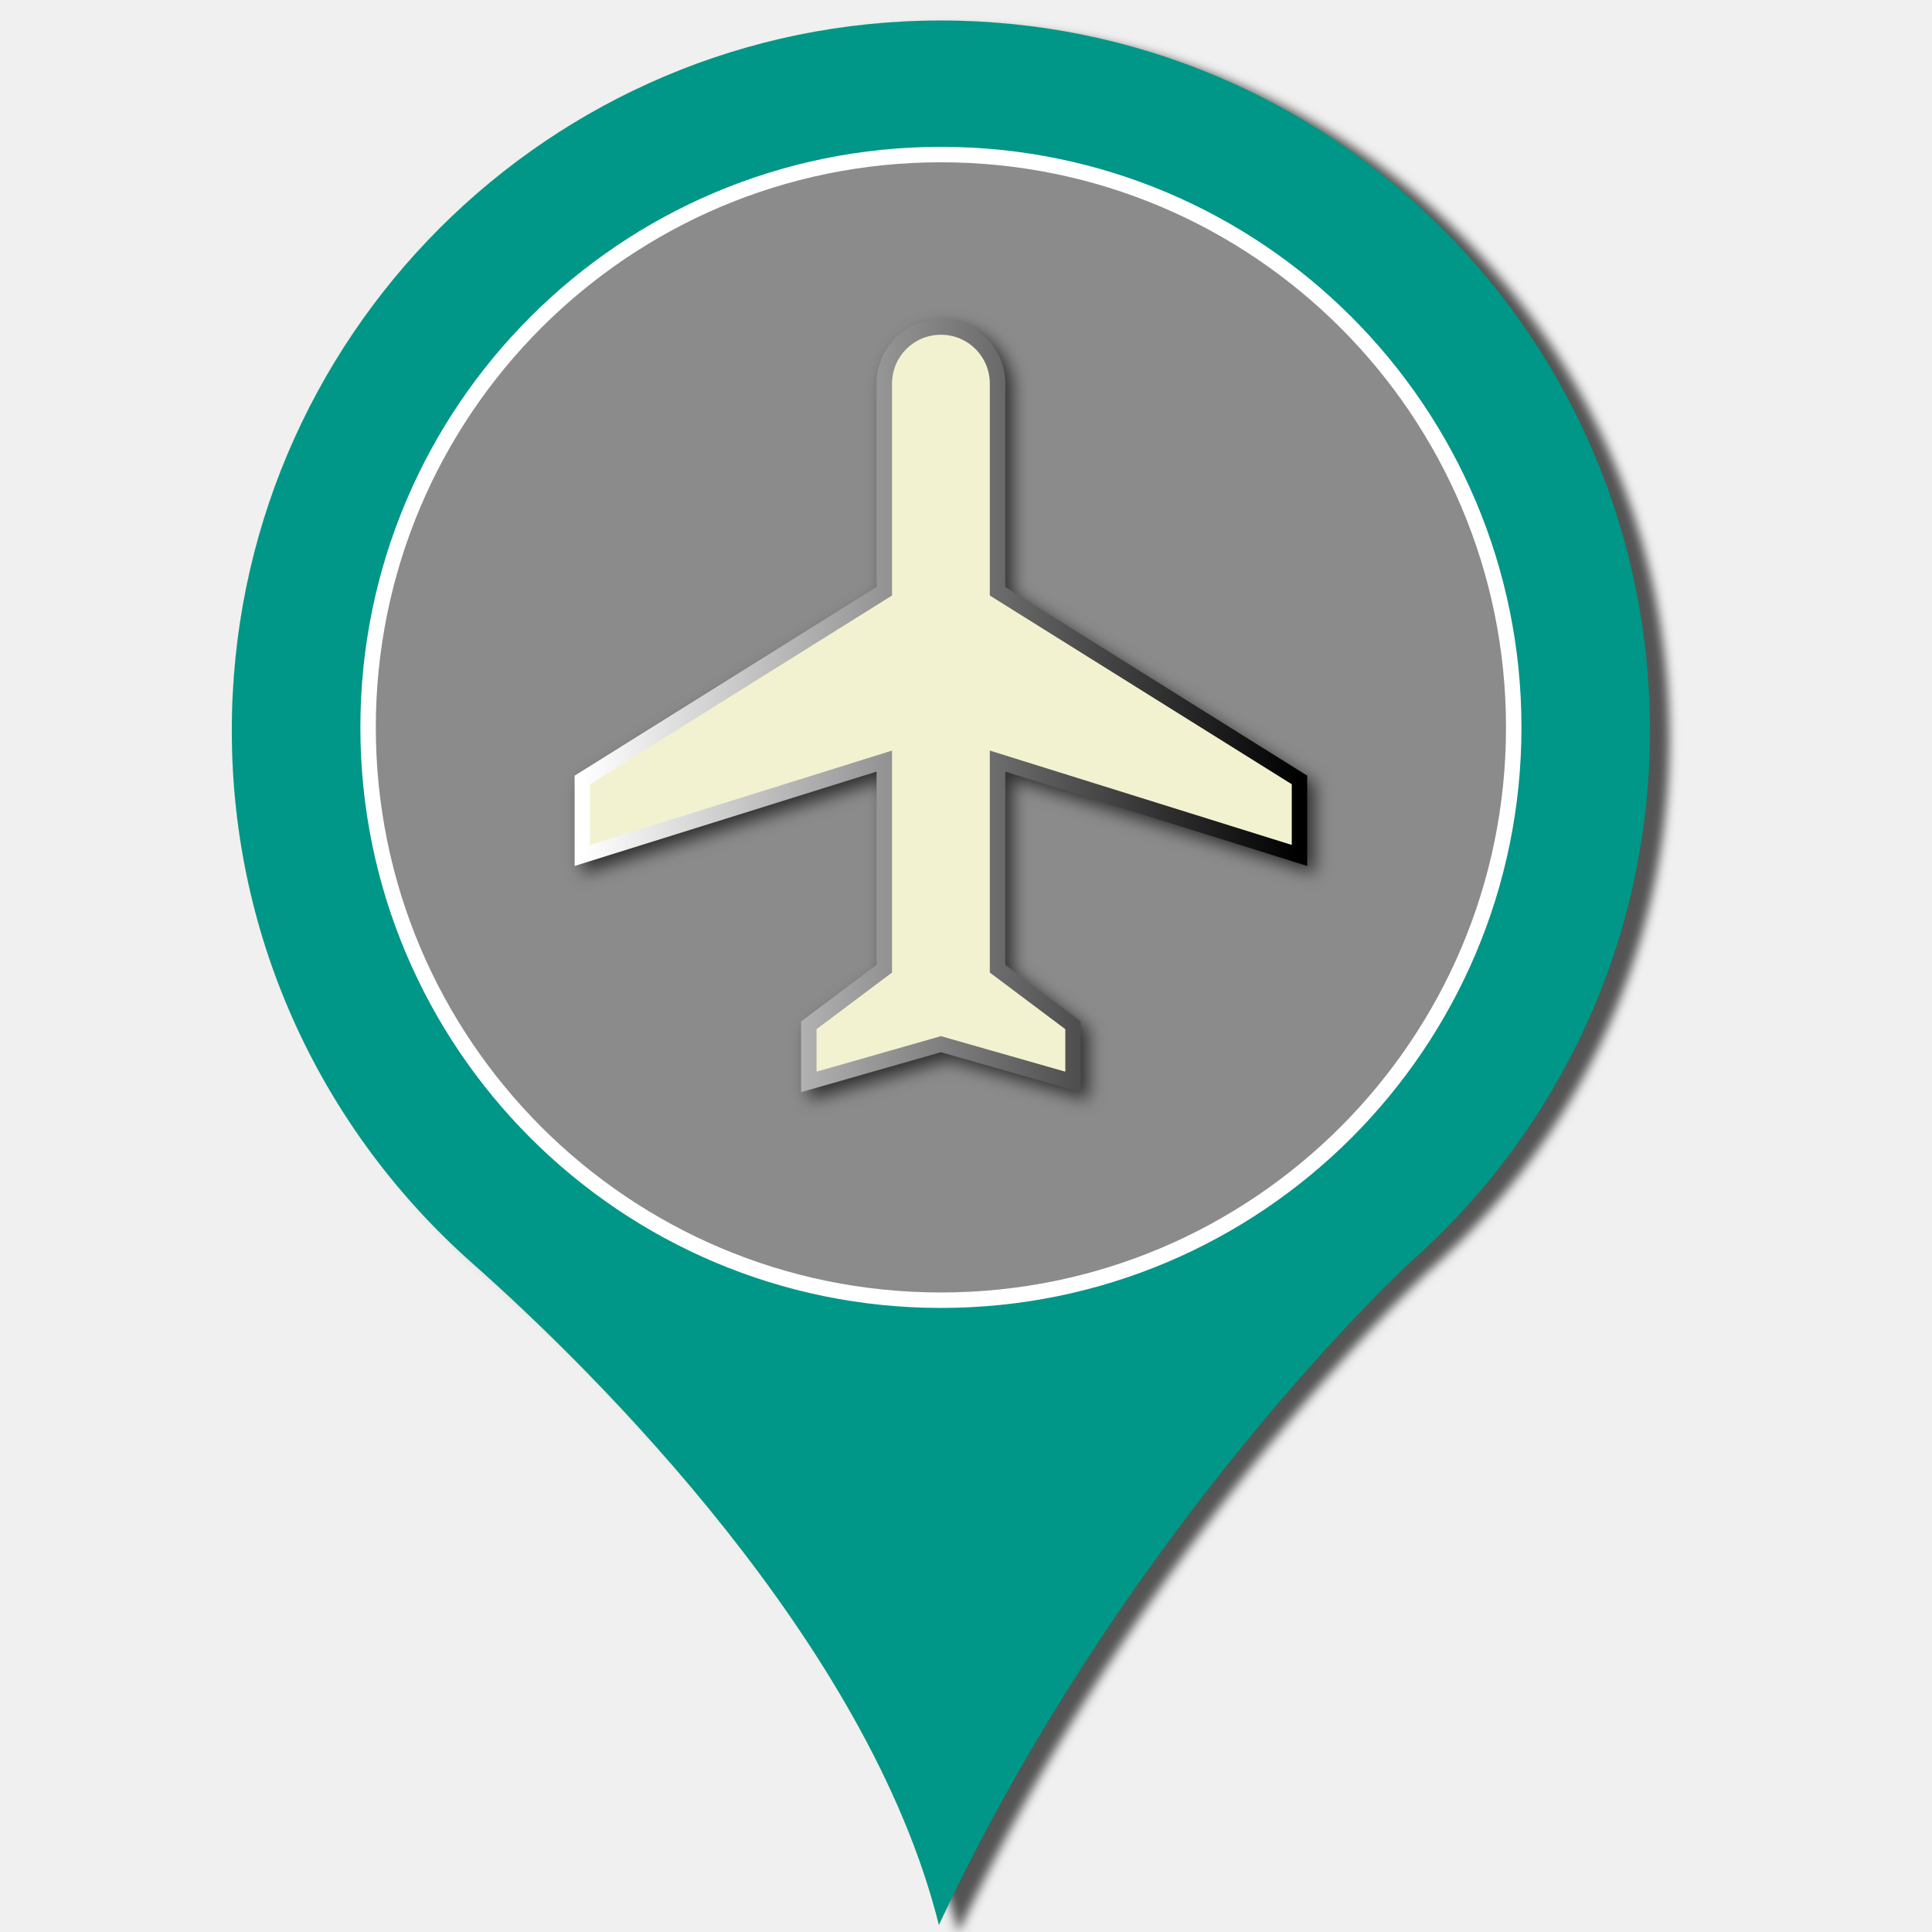
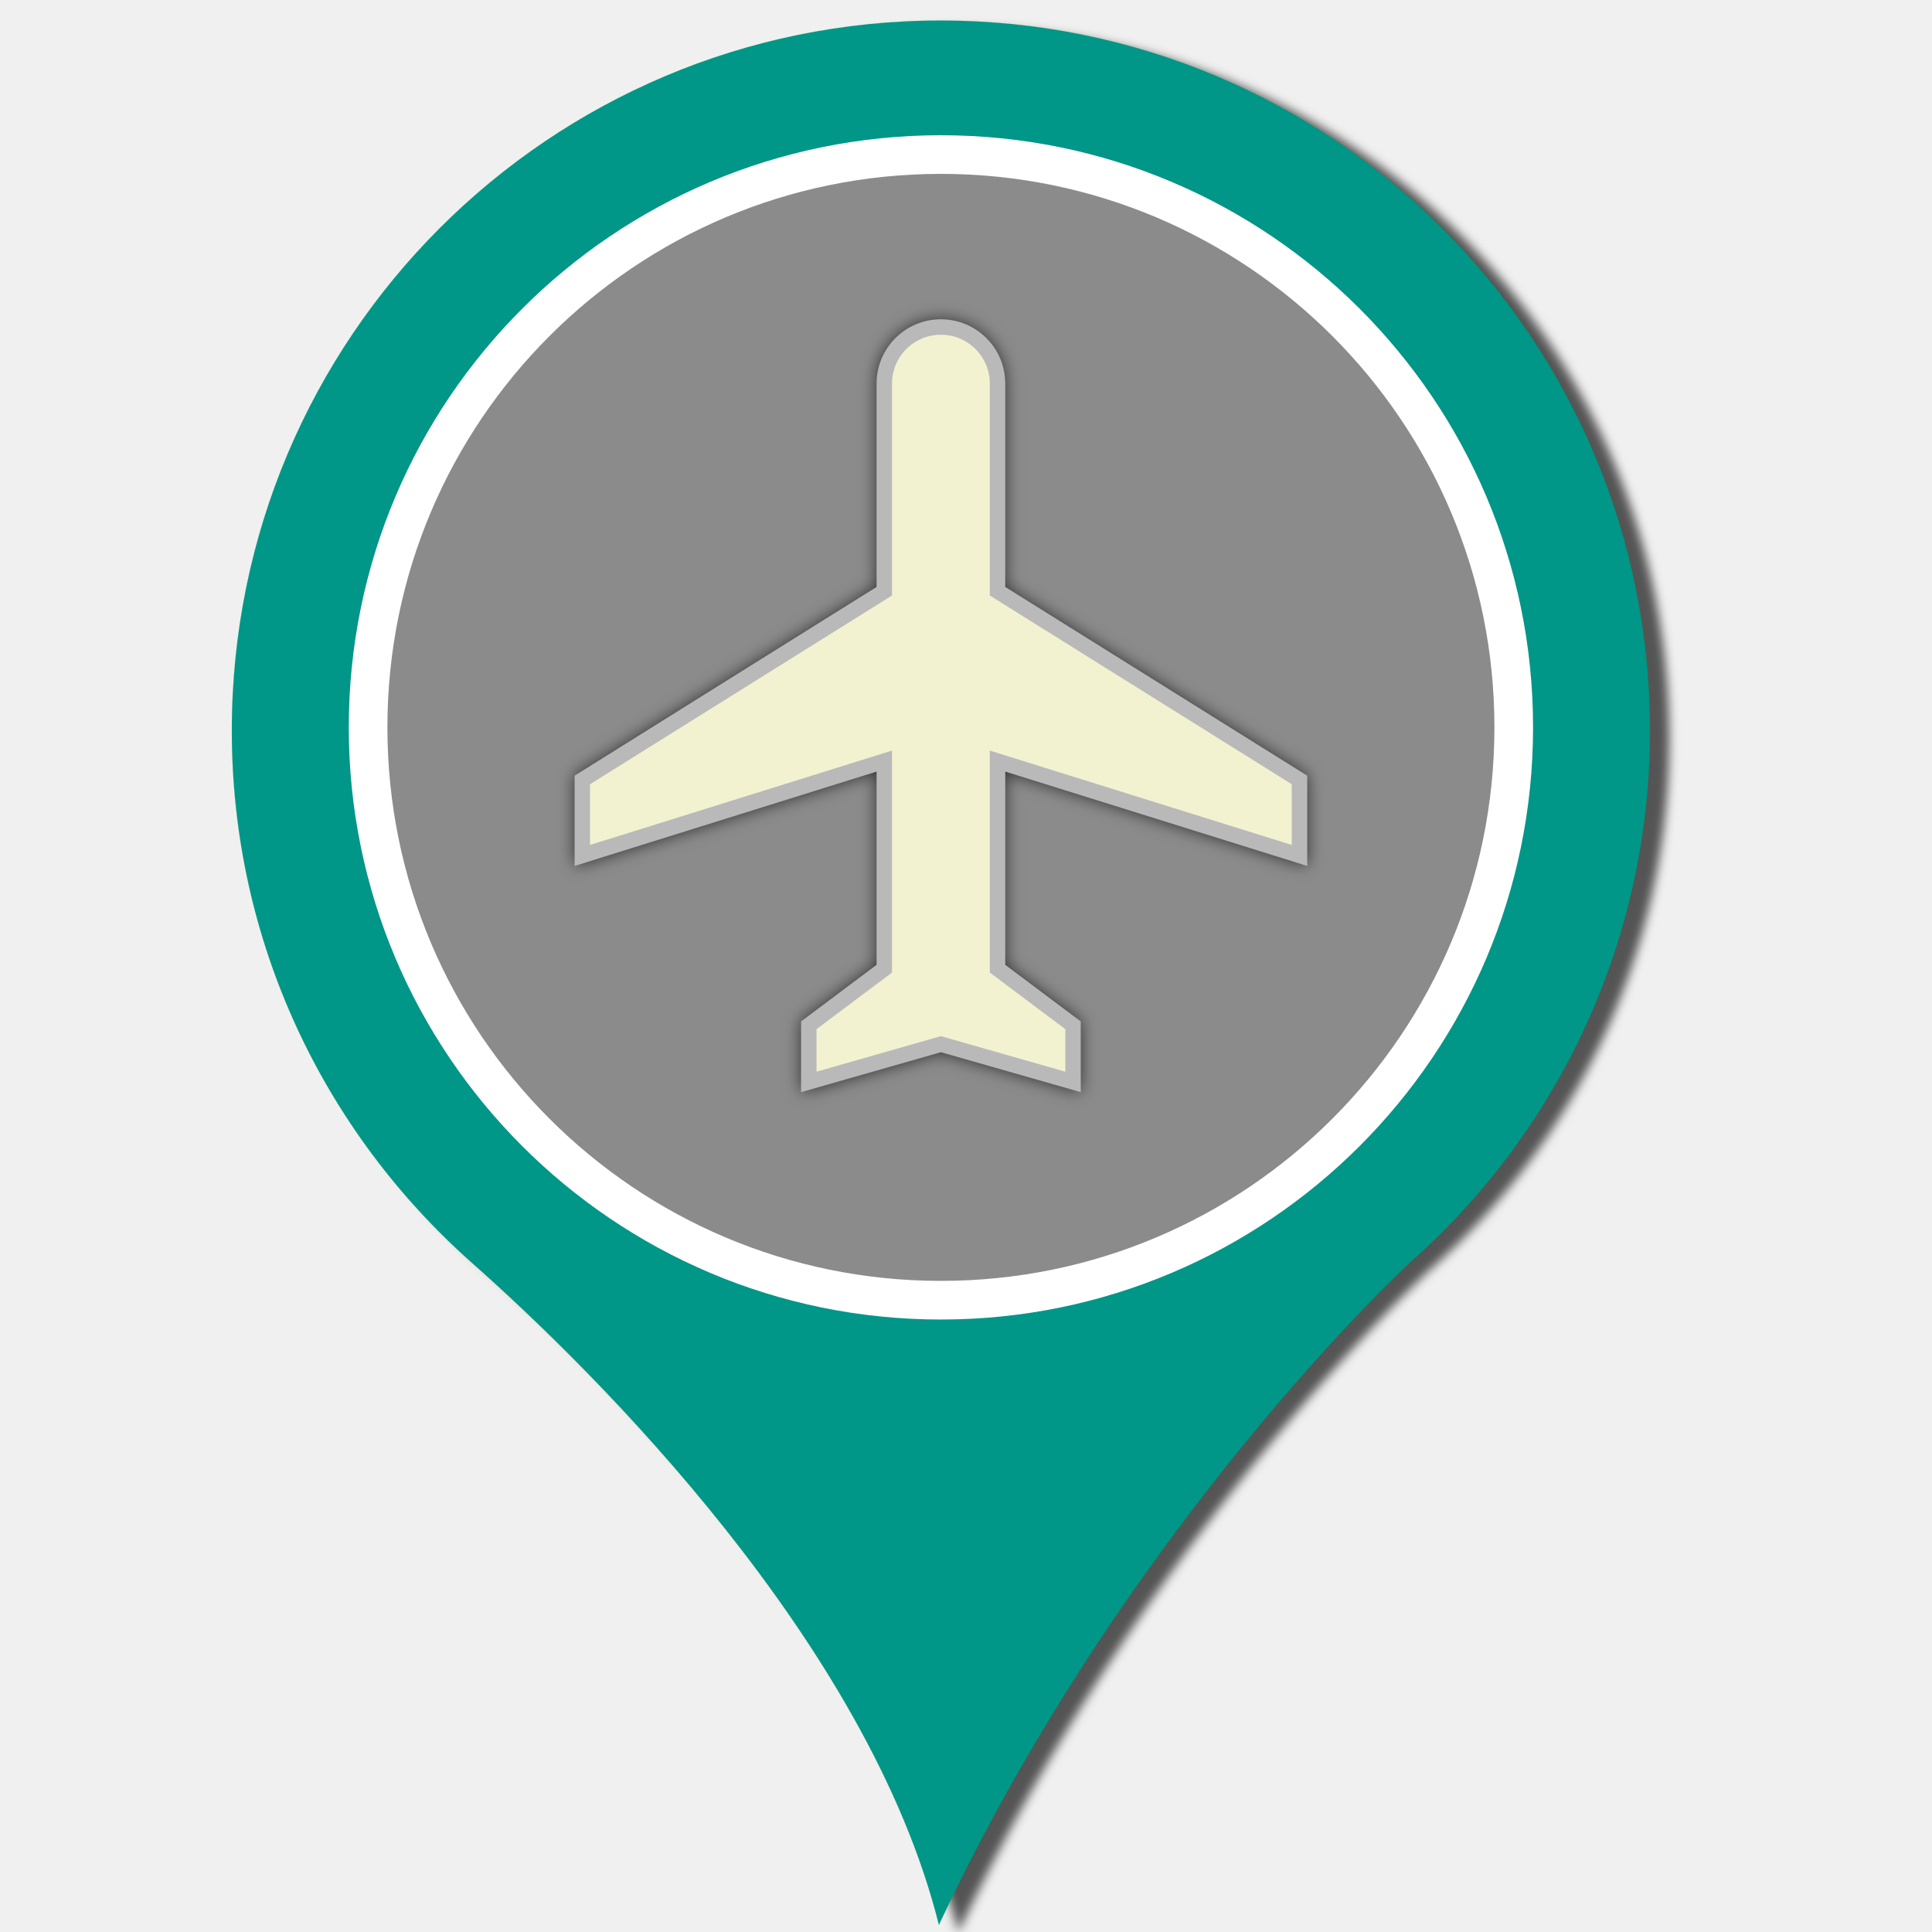
<svg xmlns="http://www.w3.org/2000/svg" style="isolation:isolate" viewBox="0 0 500 500" width="500" height="500">
  <defs>
-     <clipPath id="_clipPath_Yu6k4ov5ayAoRyzdEwWXtL9cKFYjLHCa">
+     <clipPath id="_clipPath_PzThoGVZVj2DhtvpCs7Gefwp8RZkN52q">
      <rect width="500" height="500" />
    </clipPath>
  </defs>
-   <g clip-path="url(#_clipPath_Yu6k4ov5ayAoRyzdEwWXtL9cKFYjLHCa)">
+   <g clip-path="url(#_clipPath_PzThoGVZVj2DhtvpCs7Gefwp8RZkN52q)">
    <g>
      <defs>
-         <filter id="YYgQFwwtJgmpjrcECsfsBMQWoDCzfkVm" x="-200%" y="-200%" width="400%" height="400%" filterUnits="objectBoundingBox" color-interpolation-filters="sRGB">
+         <filter id="JOumt4yYd2CUe5ZpiTt4YMfmIAFQFSF8" x="-200%" y="-200%" width="400%" height="400%" filterUnits="objectBoundingBox" color-interpolation-filters="sRGB">
          <feGaussianBlur in="SourceGraphic" stdDeviation="1.288" />
          <feOffset dx="5" dy="2" result="pf_100_offsetBlur" />
          <feFlood flood-color="#000000" flood-opacity="0.65" />
          <feComposite in2="pf_100_offsetBlur" operator="in" result="pf_100_dropShadow" />
          <feBlend in="SourceGraphic" in2="pf_100_dropShadow" mode="normal" />
        </filter>
      </defs>
-       <g filter="url(#YYgQFwwtJgmpjrcECsfsBMQWoDCzfkVm)">
+       <g filter="url(#JOumt4yYd2CUe5ZpiTt4YMfmIAFQFSF8)">
        <path d=" M 60 189.049 C 60 87.505 142.188 5.317 243.433 5.317 C 344.828 5.317 427.016 87.505 427.016 189.049 C 427.016 243.543 403.193 292.677 365.375 326.326 C 363.29 328.113 291.227 395.262 242.987 498.146 C 224.822 425.338 154.397 355.36 122.087 326.773 C 83.971 292.974 60 243.84 60 189.049 Z  M 129.979 189.049 C 129.979 251.732 180.899 302.503 243.433 302.503 C 306.116 302.503 356.888 251.732 356.888 189.049 C 356.888 126.217 306.116 75.445 243.433 75.445 C 180.899 75.445 129.979 126.217 129.979 189.049 Z " fill="rgb(0,150,136)" vector-effect="non-scaling-stroke" stroke-width="0.021" stroke="rgb(0,153,0)" stroke-linejoin="miter" stroke-linecap="butt" stroke-miterlimit="4" />
      </g>
-       <circle vector-effect="non-scaling-stroke" cx="243.508" cy="188.246" r="148.246" fill="rgb(139,139,139)" stroke-width="4" stroke="rgb(255,255,255)" stroke-linejoin="miter" stroke-linecap="butt" stroke-miterlimit="4" />
+       <circle vector-effect="non-scaling-stroke" cx="243.508" cy="188.246" r="148.246" fill="rgb(139,139,139)" stroke-width="10" stroke="rgb(255,255,255)" stroke-linejoin="miter" stroke-linecap="butt" stroke-miterlimit="4" />
    </g>
    <defs>
-       <filter id="dxX7zuT9iZcFgKAcs8NXJHXvrzz7JQeP" x="-200%" y="-200%" width="400%" height="400%" filterUnits="objectBoundingBox" color-interpolation-filters="sRGB">
+       <filter id="jRzFWJI4ujuzDbAovaOdblqUowNpf7hM" x="-200%" y="-200%" width="400%" height="400%" filterUnits="objectBoundingBox" color-interpolation-filters="sRGB">
        <feGaussianBlur in="SourceGraphic" stdDeviation="2.147" />
-         <feOffset dx="2" dy="2" result="pf_100_offsetBlur" />
+         <feOffset dx="0" dy="0" result="pf_100_offsetBlur" />
        <feFlood flood-color="#000000" flood-opacity="0.65" />
        <feComposite in2="pf_100_offsetBlur" operator="in" result="pf_100_dropShadow" />
        <feBlend in="SourceGraphic" in2="pf_100_dropShadow" mode="normal" />
      </filter>
    </defs>
-     <g filter="url(#dxX7zuT9iZcFgKAcs8NXJHXvrzz7JQeP)">
-       <mask id="_mask_dRyHgU4JFTHBrOcoFtS545aTdUf8MSRt" x="-200%" y="-200%" width="400%" height="400%">
+     <g filter="url(#jRzFWJI4ujuzDbAovaOdblqUowNpf7hM)">
+       <mask id="_mask_1LFji3Vm8ixWIRYDImvgT3SpENyb7MnI" x="-200%" y="-200%" width="400%" height="400%">
        <rect x="-200%" y="-200%" width="400%" height="400%" style="fill:white;" />
        <path style="fill:white;" d=" M 336.308 221.389 L 336.308 201.853 L 258.16 153.011 L 258.16 99.284 C 258.16 91.176 251.616 84.632 243.508 84.632 C 235.4 84.632 228.855 91.176 228.855 99.284 L 228.855 153.011 L 150.708 201.853 L 150.708 221.389 L 228.855 196.968 L 228.855 250.695 L 209.318 265.347 L 209.318 280 L 243.508 270.232 L 277.697 280 L 277.697 265.347 L 258.16 250.695 L 258.16 196.968 L 336.308 221.389 Z " fill="black" stroke="none" />
      </mask>
-       <linearGradient id="_lgradient_2" x1="0" y1="0.5" x2="1" y2="0.5">
-         <stop offset="0%" stop-opacity="1" style="stop-color:rgb(255,255,255)" />
-         <stop offset="100%" stop-opacity="1" style="stop-color:rgb(0,0,0)" />
-       </linearGradient>
-       <path d=" M 336.308 221.389 L 336.308 201.853 L 258.16 153.011 L 258.16 99.284 C 258.16 91.176 251.616 84.632 243.508 84.632 C 235.4 84.632 228.855 91.176 228.855 99.284 L 228.855 153.011 L 150.708 201.853 L 150.708 221.389 L 228.855 196.968 L 228.855 250.695 L 209.318 265.347 L 209.318 280 L 243.508 270.232 L 277.697 280 L 277.697 265.347 L 258.16 250.695 L 258.16 196.968 L 336.308 221.389 Z " fill="rgb(242,242,209)" mask="url(#_mask_dRyHgU4JFTHBrOcoFtS545aTdUf8MSRt)" vector-effect="non-scaling-stroke" stroke-width="4" stroke="url(#_lgradient_2)" stroke-linejoin="miter" stroke-linecap="butt" stroke-miterlimit="4" />
+       <path d=" M 336.308 221.389 L 336.308 201.853 L 258.16 153.011 L 258.16 99.284 C 258.16 91.176 251.616 84.632 243.508 84.632 C 235.4 84.632 228.855 91.176 228.855 99.284 L 228.855 153.011 L 150.708 201.853 L 150.708 221.389 L 228.855 196.968 L 228.855 250.695 L 209.318 265.347 L 209.318 280 L 243.508 270.232 L 277.697 280 L 277.697 265.347 L 258.16 250.695 L 258.16 196.968 L 336.308 221.389 Z " fill="rgb(242,242,209)" mask="url(#_mask_1LFji3Vm8ixWIRYDImvgT3SpENyb7MnI)" vector-effect="non-scaling-stroke" stroke-width="4" stroke="rgb(185,185,185)" stroke-linejoin="miter" stroke-linecap="butt" stroke-miterlimit="4" />
    </g>
  </g>
</svg>
